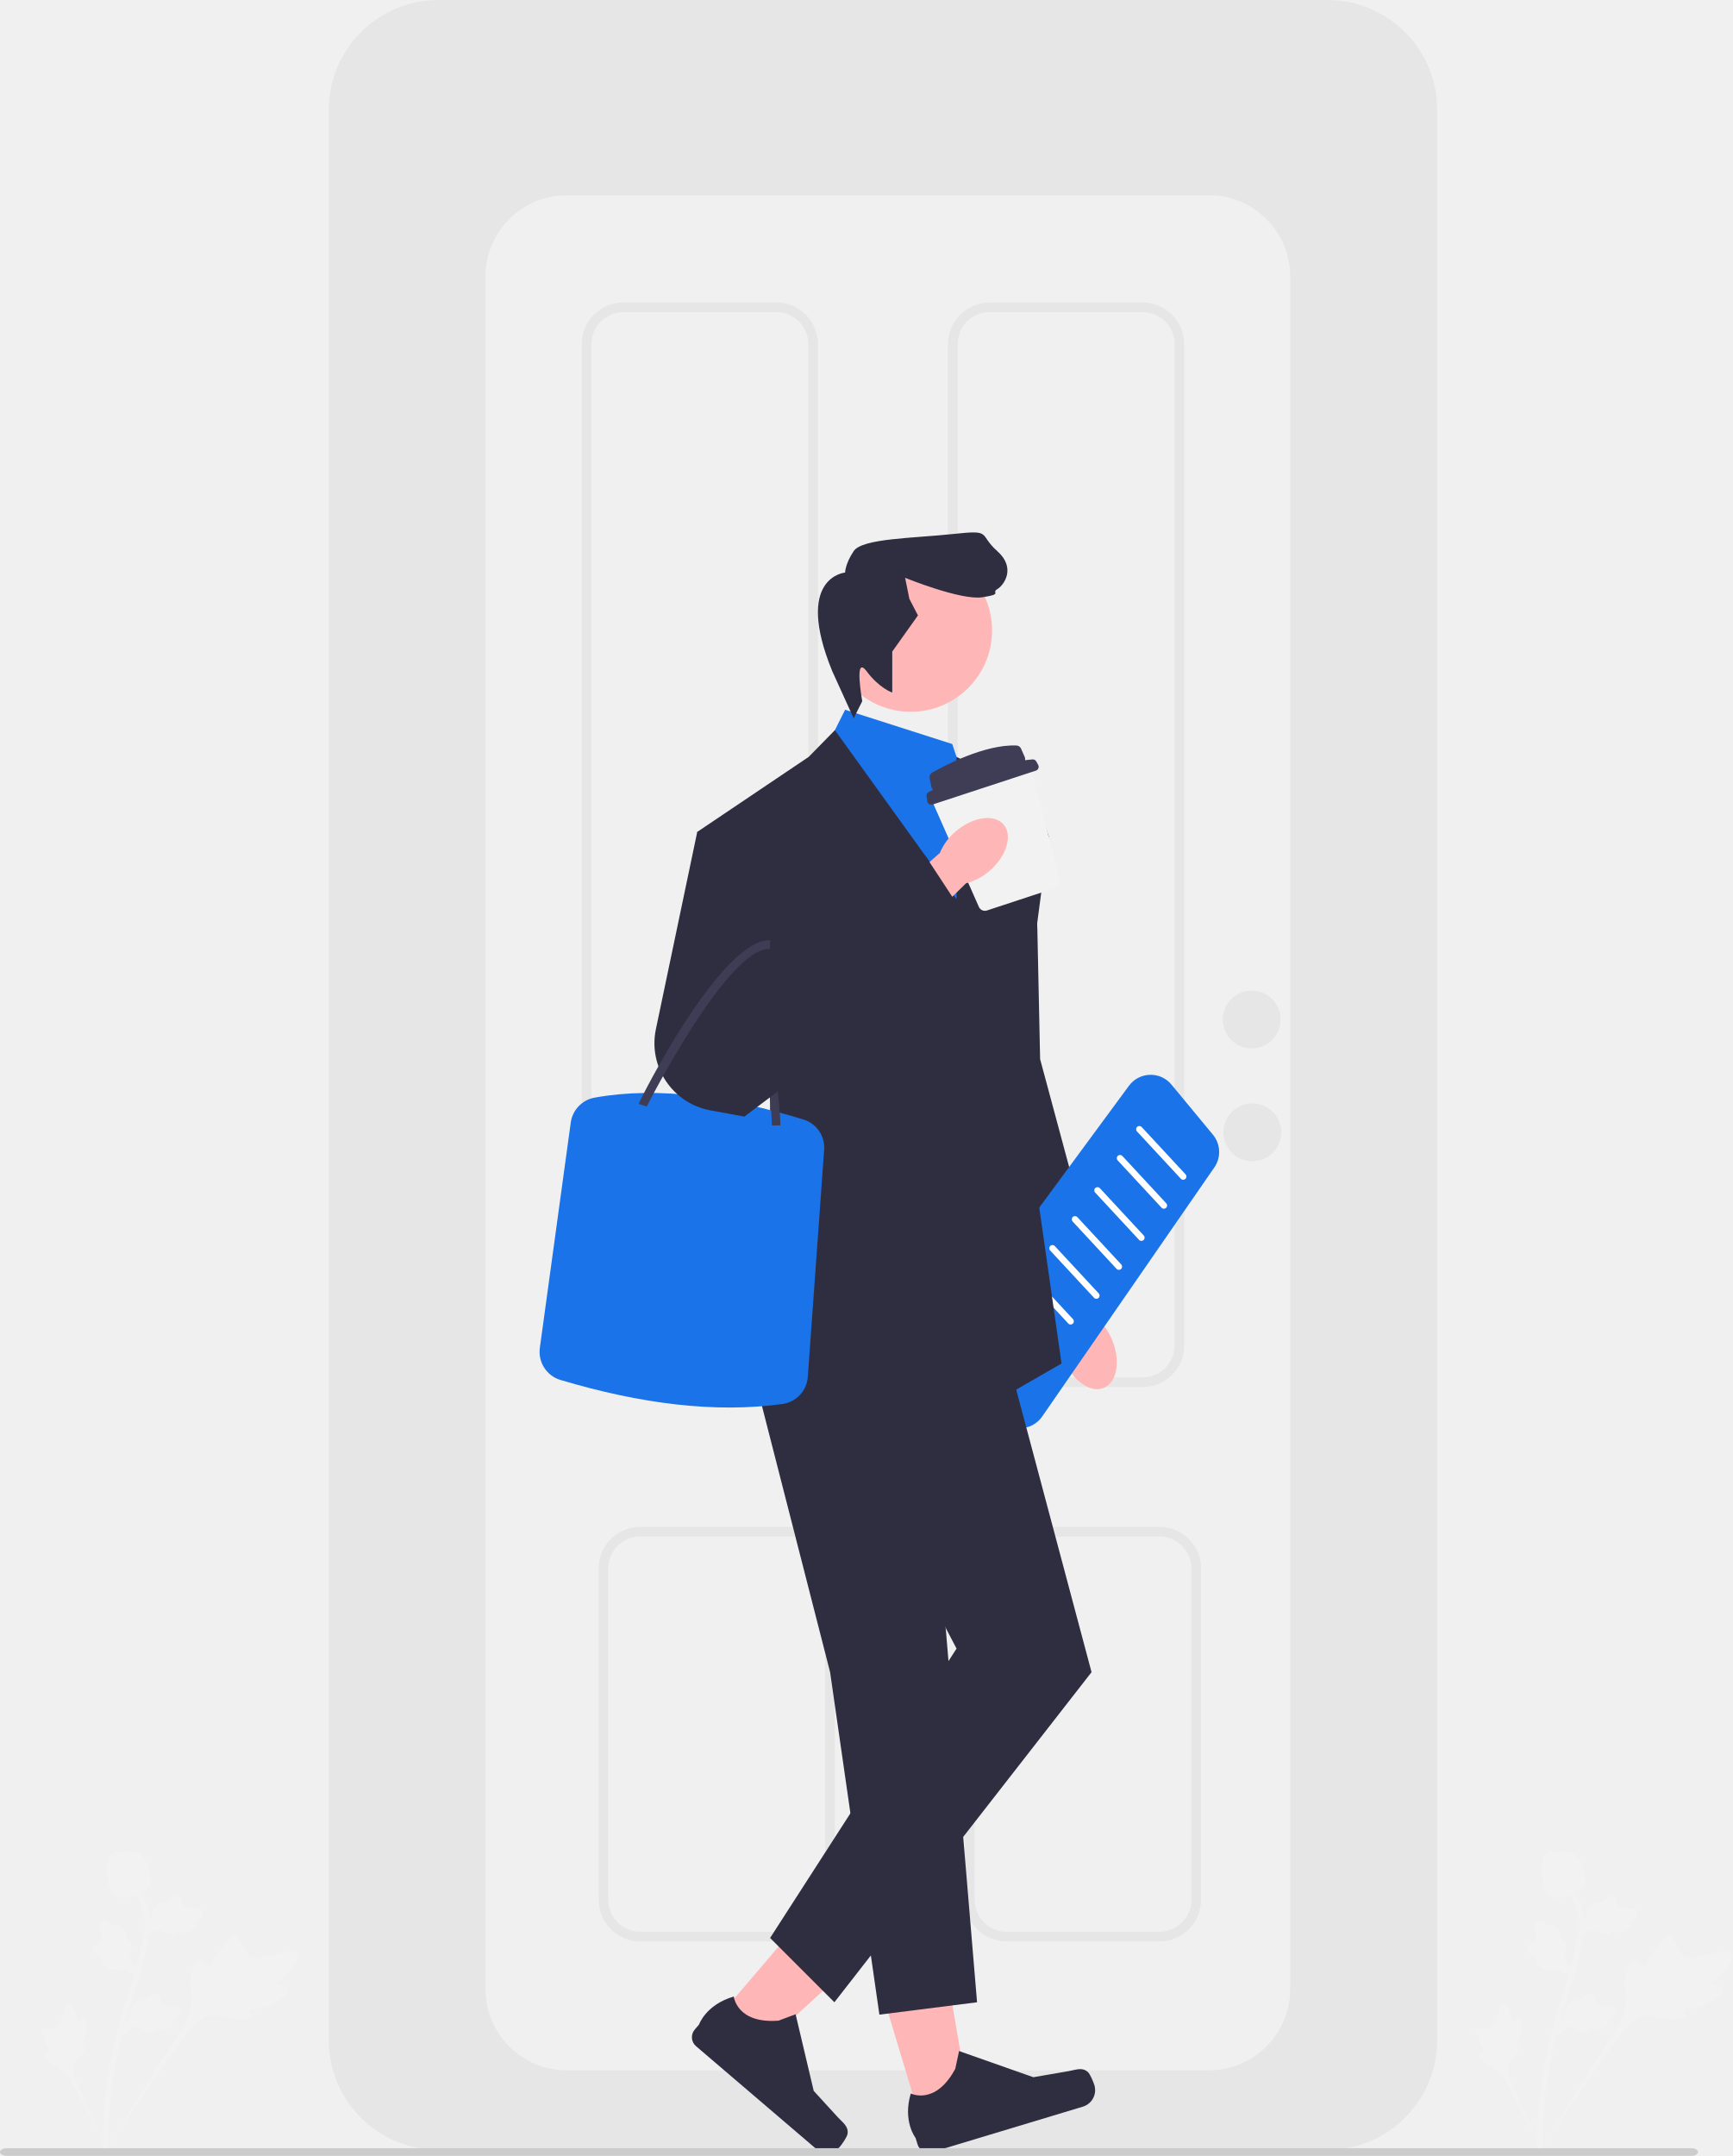
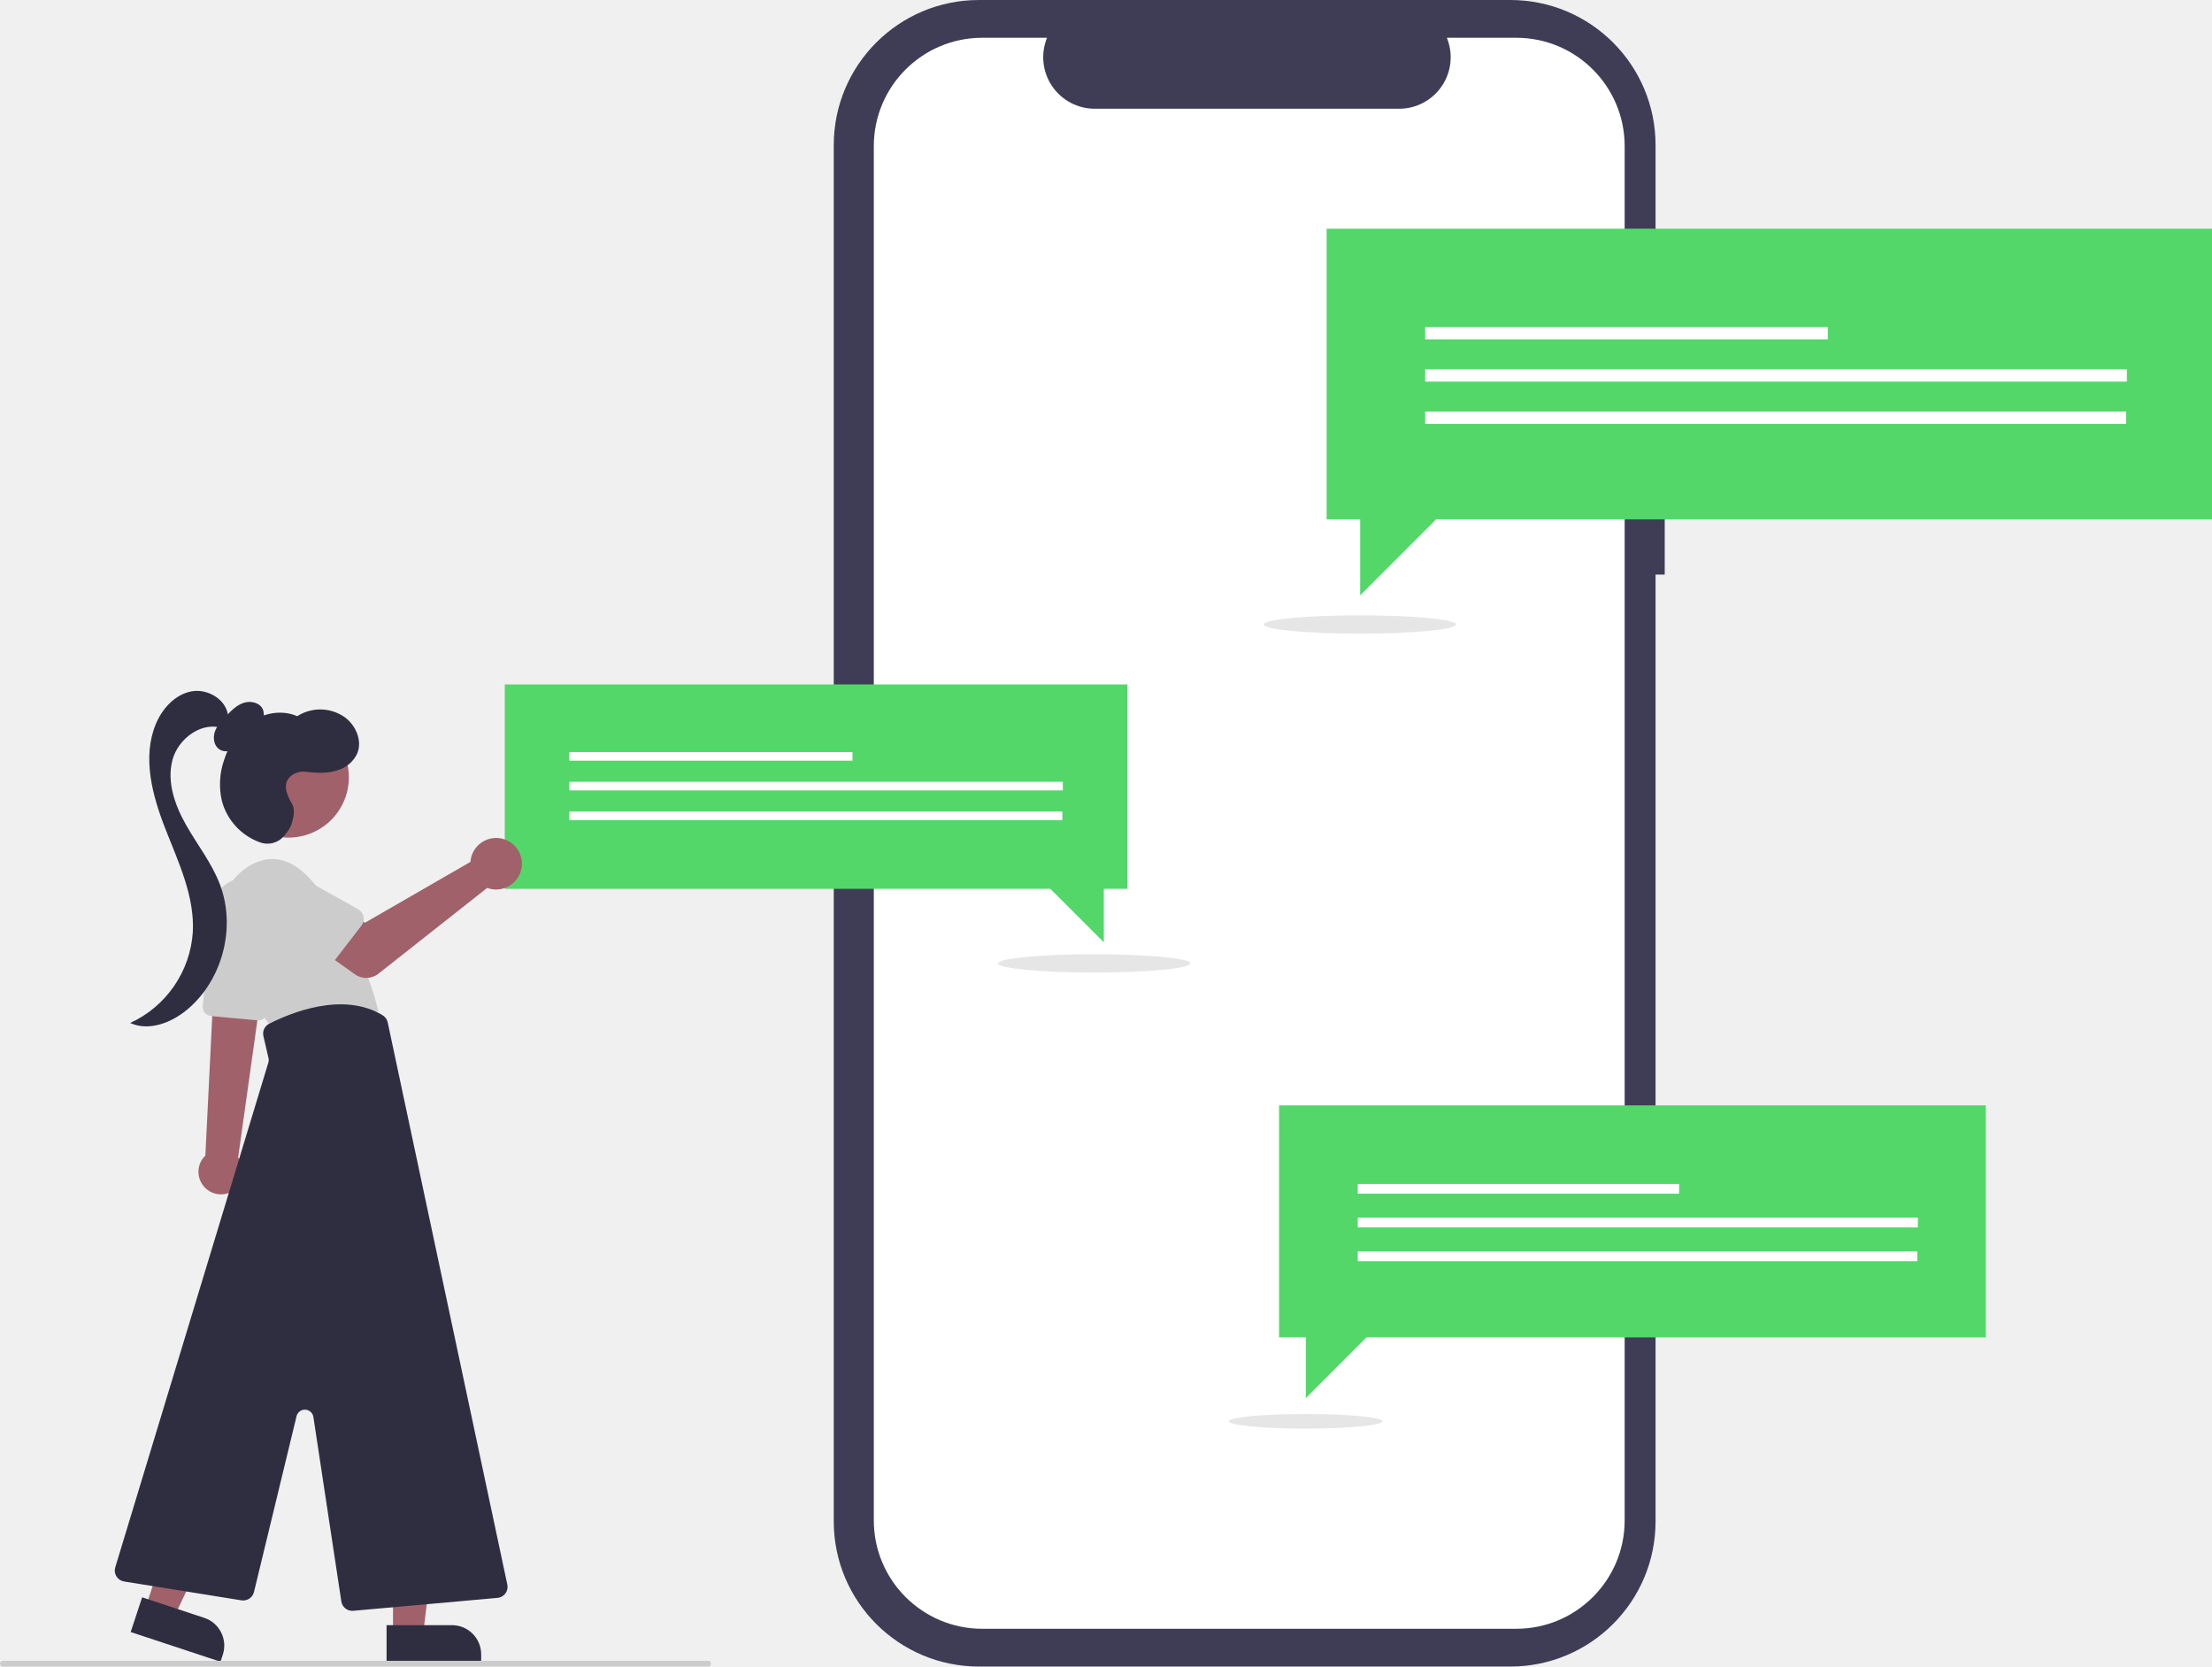
- <svg xmlns="http://www.w3.org/2000/svg" width="538.722" height="670.152" viewBox="0 0 538.722 670.152" role="img" artist="Katerina Limpitsouni" source="https://undraw.co/">
-   <g>
-     <path d="M535.788,618.089c-.354-1.084-3.039-.607-3.296-1.576-.257-.966,2.319-1.776,4.295-4.498,.356-.491,2.601-3.584,1.74-4.886-1.632-2.466-12.988,3.676-15.714,.229-.598-.756-.844-2.055-2.626-4.472-.709-.961-1.164-1.426-1.707-1.412-.771,.019-1.047,.984-2.259,2.732-1.818,2.621-2.474,2.292-3.671,4.439-.889,1.594-.994,2.613-1.635,2.673-.907,.085-1.282-1.9-2.39-1.977-1.131-.079-2.263,1.882-2.824,3.415-1.053,2.875-.401,5.073-.256,7.263,.157,2.38-.212,5.864-2.798,10.336l-24.392,38.862c5.238-7.922,20.108-29.526,26.099-37.45,1.729-2.288,3.588-4.585,6.449-5.017,2.754-.416,6.105,.947,10.782,.867,.546-.009,2.066-.054,2.436-.86,.306-.666-.453-1.245-.177-1.871,.37-.84,2.037-.48,4.308-1.037,1.601-.393,2.689-1.043,3.625-1.602,.282-.169,4.484-2.714,4.012-4.157h-0Z" fill="#f2f2f2" />
-     <path d="M471.902,627.162c-.634-.139-1.175,1.316-1.725,1.163-.548-.153-.202-1.651-.968-3.406-.138-.317-1.009-2.311-1.896-2.264-1.681,.089-1.943,7.435-4.421,7.779-.544,.075-1.252-.179-2.953-.001-.676,.071-1.036,.16-1.186,.431-.213,.384,.181,.798,.689,1.897,.762,1.648,.411,1.875,1.119,3.082,.526,.896,.995,1.242,.84,1.574-.22,.47-1.302,.081-1.66,.603-.365,.532,.271,1.654,.861,2.371,1.107,1.346,2.374,1.66,3.491,2.221,1.213,.61,2.817,1.796,4.266,4.355l12.036,23.184c-2.377-4.857-8.69-18.388-10.85-23.615-.624-1.509-1.215-3.084-.602-4.613,.59-1.472,2.226-2.723,3.537-5.042,.153-.271,.57-1.03,.281-1.444-.239-.342-.742-.137-.97-.453-.305-.424,.352-1.138,.734-2.414,.269-.899,.264-1.621,.26-2.241-.001-.187-.038-2.984-.882-3.169v0Z" fill="#f2f2f2" />
-     <path d="M483.909,632.819l.378-3.493,.232-.219c1.074-1.015,1.745-2.089,1.997-3.196,.04-.176,.071-.354,.103-.535,.126-.718,.282-1.611,.972-2.538,.386-.517,1.409-1.684,2.463-1.276,.285,.107,.477,.291,.61,.487,.033-.034,.068-.068,.104-.105,.455-.443,.774-.605,1.081-.761,.236-.12,.479-.244,.891-.573,.181-.144,.326-.275,.447-.384,.37-.33,.843-.717,1.491-.564,.687,.188,.923,.843,1.079,1.277,.279,.774,.365,1.306,.422,1.659,.02,.129,.044,.274,.062,.321,.15,.379,2.038,.477,2.748,.518,1.597,.087,2.978,.162,3.31,1.255,.238,.782-.258,1.635-1.519,2.603-.393,.301-.785,.509-1.127,.664,.21,.199,.378,.469,.388,.838h0c.023,.872-.872,1.542-2.659,1.993-.444,.113-1.042,.263-1.823,.226-.368-.018-.691-.075-.966-.127-.041,.157-.116,.32-.252,.474-.398,.455-1.04,.571-1.912,.314-.963-.268-1.723-.633-2.395-.954-.586-.279-1.092-.518-1.516-.583-.789-.11-1.525,.377-2.405,1.025l-2.206,1.655h-0Z" fill="#f2f2f2" />
-     <path d="M490.206,612.924l-3.475,.52-.271-.169c-1.254-.781-2.464-1.158-3.598-1.121-.18,.006-.36,.021-.544,.036-.727,.061-1.63,.136-2.702-.296-.598-.243-1.987-.935-1.859-2.059,.031-.302,.161-.535,.316-.714-.041-.024-.083-.048-.128-.075-.544-.328-.781-.595-1.01-.853-.176-.198-.357-.402-.781-.717-.186-.138-.348-.245-.485-.335-.413-.274-.907-.634-.924-1.299,.007-.712,.582-1.106,.962-1.368,.678-.466,1.171-.684,1.498-.829,.12-.052,.254-.112,.295-.142,.328-.242-.056-2.092-.196-2.79-.321-1.566-.599-2.922,.374-3.52,.696-.429,1.647-.165,2.903,.809,.391,.304,.691,.631,.928,.922,.139-.254,.358-.485,.712-.588h0c.838-.244,1.712,.452,2.602,2.066,.222,.401,.519,.941,.681,1.707,.076,.361,.103,.687,.122,.966,.162-0,.339,.031,.522,.123,.541,.269,.816,.861,.789,1.77-.015,.999-.175,1.828-.315,2.558-.121,.638-.224,1.188-.18,1.614,.093,.791,.751,1.379,1.602,2.066l2.16,1.714h-0Z" fill="#f2f2f2" />
-     <path d="M490.674,602.49l.378-3.493,.232-.219c1.074-1.015,1.745-2.089,1.997-3.196,.04-.176,.071-.354,.103-.535,.126-.718,.282-1.611,.972-2.538,.386-.517,1.409-1.684,2.463-1.276,.285,.107,.477,.291,.61,.487,.033-.034,.068-.068,.104-.105,.455-.443,.774-.605,1.081-.761,.236-.12,.479-.244,.891-.573,.181-.144,.326-.275,.447-.384,.37-.33,.843-.717,1.491-.564,.687,.188,.923,.843,1.079,1.277,.279,.774,.365,1.306,.422,1.659,.02,.129,.044,.274,.062,.321,.15,.379,2.038,.477,2.748,.518,1.597,.087,2.978,.162,3.31,1.255,.238,.782-.258,1.635-1.519,2.603-.393,.301-.785,.509-1.127,.664,.21,.199,.378,.469,.388,.838h0c.023,.872-.872,1.542-2.659,1.993-.444,.113-1.042,.263-1.823,.226-.368-.018-.691-.075-.966-.127-.041,.157-.116,.32-.252,.474-.398,.455-1.04,.571-1.912,.314-.963-.268-1.723-.633-2.395-.954-.586-.279-1.092-.518-1.516-.583-.789-.11-1.525,.377-2.405,1.025l-2.206,1.655h-0Z" fill="#f2f2f2" />
-     <path d="M479.407,669.415l-.614-.607,.011-.863-.011,.863-.854-.09c.004-.08-.002-.268-.008-.561-.033-1.607-.135-6.497,.546-14.011,.475-5.245,1.27-10.569,2.362-15.827,1.093-5.266,2.228-9.185,3.14-12.334,.688-2.375,1.382-4.628,2.06-6.823,1.809-5.863,3.516-11.402,4.574-17.719,.237-1.41,.728-4.346-.278-7.811-.584-2.01-1.584-3.901-2.972-5.62l1.344-1.085c1.532,1.9,2.638,3.995,3.286,6.226,1.116,3.842,.58,7.04,.323,8.577-1.076,6.429-2.801,12.021-4.628,17.941-.674,2.187-1.366,4.43-2.051,6.795-.903,3.12-2.028,7.005-3.107,12.203-1.079,5.195-1.864,10.454-2.334,15.633-.672,7.419-.571,12.237-.538,13.819,.017,.845,.021,1.022-.251,1.295v-0Z" fill="#f2f2f2" />
-     <path d="M483.675,589.999c-.069-.015-.139-.033-.208-.053-1.418-.397-2.555-1.553-3.381-3.433-.387-.884-.478-1.815-.66-3.671-.029-.286-.155-1.734,0-3.653,.101-1.254,.236-1.758,.577-2.153,.379-.441,.89-.693,1.429-.82,.015-.166,.069-.328,.177-.482,.444-.639,1.187-.376,1.59-.24,.203,.073,.456,.166,.741,.214,.447,.077,.715-.001,1.119-.118,.387-.112,.868-.252,1.533-.24,1.312,.018,2.284,.608,2.604,.802,1.687,1.014,2.269,2.631,2.943,4.503,.134,.375,.578,1.732,.682,3.479,.075,1.26-.09,1.776-.28,2.145-.387,.758-.979,1.11-2.449,1.85-1.536,.775-2.306,1.163-2.938,1.362-1.47,.462-2.393,.751-3.479,.509v0Z" fill="#f2f2f2" />
-   </g>
-   <g>
-     <path d="M89.788,618.089c-.354-1.084-3.039-.607-3.296-1.576-.257-.966,2.319-1.776,4.295-4.498,.356-.491,2.601-3.584,1.74-4.886-1.632-2.466-12.988,3.676-15.714,.229-.598-.756-.844-2.055-2.626-4.472-.709-.961-1.164-1.426-1.707-1.412-.771,.019-1.047,.984-2.259,2.732-1.818,2.621-2.474,2.292-3.671,4.439-.889,1.594-.994,2.613-1.635,2.673-.907,.085-1.282-1.9-2.39-1.977-1.131-.079-2.263,1.882-2.824,3.415-1.053,2.875-.401,5.073-.256,7.263,.157,2.38-.212,5.864-2.798,10.336l-24.392,38.862c5.238-7.922,20.108-29.526,26.099-37.45,1.729-2.288,3.588-4.585,6.449-5.017,2.754-.416,6.105,.947,10.782,.867,.546-.009,2.066-.054,2.436-.86,.306-.666-.453-1.245-.177-1.871,.37-.84,2.037-.48,4.308-1.037,1.601-.393,2.689-1.043,3.625-1.602,.282-.169,4.484-2.714,4.012-4.157h-0Z" fill="#f2f2f2" />
-     <path d="M25.902,627.162c-.634-.139-1.175,1.316-1.725,1.163-.548-.153-.202-1.651-.968-3.406-.138-.317-1.009-2.311-1.896-2.264-1.681,.089-1.943,7.435-4.421,7.779-.544,.075-1.252-.179-2.953-.001-.676,.071-1.036,.16-1.186,.431-.213,.384,.181,.798,.689,1.897,.762,1.648,.411,1.875,1.119,3.082,.526,.896,.995,1.242,.84,1.574-.22,.47-1.302,.081-1.66,.603-.365,.532,.271,1.654,.861,2.371,1.107,1.346,2.374,1.66,3.491,2.221,1.213,.61,2.817,1.796,4.266,4.355l12.036,23.184c-2.377-4.857-8.69-18.388-10.85-23.615-.624-1.509-1.215-3.084-.602-4.613,.59-1.472,2.226-2.723,3.537-5.042,.153-.271,.57-1.03,.281-1.444-.239-.342-.742-.137-.97-.453-.305-.424,.352-1.138,.734-2.414,.269-.899,.264-1.621,.26-2.241-.001-.187-.038-2.984-.882-3.169v0Z" fill="#f2f2f2" />
-     <path d="M37.909,632.819l.378-3.493,.232-.219c1.074-1.015,1.745-2.089,1.997-3.196,.04-.176,.071-.354,.103-.535,.126-.718,.282-1.611,.972-2.538,.386-.517,1.409-1.684,2.463-1.276,.285,.107,.477,.291,.61,.487,.033-.034,.068-.068,.104-.105,.455-.443,.774-.605,1.081-.761,.236-.12,.479-.244,.891-.573,.181-.144,.326-.275,.447-.384,.37-.33,.843-.717,1.491-.564,.687,.188,.923,.843,1.079,1.277,.279,.774,.365,1.306,.422,1.659,.02,.129,.044,.274,.062,.321,.15,.379,2.038,.477,2.748,.518,1.597,.087,2.978,.162,3.31,1.255,.238,.782-.258,1.635-1.519,2.603-.393,.301-.785,.509-1.127,.664,.21,.199,.378,.469,.388,.838h0c.023,.872-.872,1.542-2.659,1.993-.444,.113-1.042,.263-1.823,.226-.368-.018-.691-.075-.966-.127-.041,.157-.116,.32-.252,.474-.398,.455-1.04,.571-1.912,.314-.963-.268-1.723-.633-2.395-.954-.586-.279-1.092-.518-1.516-.583-.789-.11-1.525,.377-2.405,1.025l-2.206,1.655h-0Z" fill="#f2f2f2" />
-     <path d="M44.206,612.924l-3.475,.52-.271-.169c-1.254-.781-2.464-1.158-3.598-1.121-.18,.006-.36,.021-.544,.036-.727,.061-1.63,.136-2.702-.296-.598-.243-1.987-.935-1.859-2.059,.031-.302,.161-.535,.316-.714-.041-.024-.083-.048-.128-.075-.544-.328-.781-.595-1.01-.853-.176-.198-.357-.402-.781-.717-.186-.138-.348-.245-.485-.335-.413-.274-.907-.634-.924-1.299,.007-.712,.582-1.106,.962-1.368,.678-.466,1.171-.684,1.498-.829,.12-.052,.254-.112,.295-.142,.328-.242-.056-2.092-.196-2.79-.321-1.566-.599-2.922,.374-3.52,.696-.429,1.647-.165,2.903,.809,.391,.304,.691,.631,.928,.922,.139-.254,.358-.485,.712-.588h0c.838-.244,1.712,.452,2.602,2.066,.222,.401,.519,.941,.681,1.707,.076,.361,.103,.687,.122,.966,.162-0,.339,.031,.522,.123,.541,.269,.816,.861,.789,1.77-.015,.999-.175,1.828-.315,2.558-.121,.638-.224,1.188-.18,1.614,.093,.791,.751,1.379,1.602,2.066l2.16,1.714h-0Z" fill="#f2f2f2" />
-     <path d="M44.674,602.49l.378-3.493,.232-.219c1.074-1.015,1.745-2.089,1.997-3.196,.04-.176,.071-.354,.103-.535,.126-.718,.282-1.611,.972-2.538,.386-.517,1.409-1.684,2.463-1.276,.285,.107,.477,.291,.61,.487,.033-.034,.068-.068,.104-.105,.455-.443,.774-.605,1.081-.761,.236-.12,.479-.244,.891-.573,.181-.144,.326-.275,.447-.384,.37-.33,.843-.717,1.491-.564,.687,.188,.923,.843,1.079,1.277,.279,.774,.365,1.306,.422,1.659,.02,.129,.044,.274,.062,.321,.15,.379,2.038,.477,2.748,.518,1.597,.087,2.978,.162,3.31,1.255,.238,.782-.258,1.635-1.519,2.603-.393,.301-.785,.509-1.127,.664,.21,.199,.378,.469,.388,.838h0c.023,.872-.872,1.542-2.659,1.993-.444,.113-1.042,.263-1.823,.226-.368-.018-.691-.075-.966-.127-.041,.157-.116,.32-.252,.474-.398,.455-1.04,.571-1.912,.314-.963-.268-1.723-.633-2.395-.954-.586-.279-1.092-.518-1.516-.583-.789-.11-1.525,.377-2.405,1.025l-2.206,1.655h-0Z" fill="#f2f2f2" />
-     <path d="M33.407,669.415l-.614-.607,.011-.863-.011,.863-.854-.09c.004-.08-.002-.268-.008-.561-.033-1.607-.135-6.497,.546-14.011,.475-5.245,1.27-10.569,2.362-15.827,1.093-5.266,2.228-9.185,3.14-12.334,.688-2.375,1.382-4.628,2.06-6.823,1.809-5.863,3.516-11.402,4.574-17.719,.237-1.41,.728-4.346-.278-7.811-.584-2.01-1.584-3.901-2.972-5.62l1.344-1.085c1.532,1.9,2.638,3.995,3.286,6.226,1.116,3.842,.58,7.04,.323,8.577-1.076,6.429-2.801,12.021-4.628,17.941-.674,2.187-1.366,4.43-2.051,6.795-.903,3.12-2.028,7.005-3.107,12.203-1.079,5.195-1.864,10.454-2.334,15.633-.672,7.419-.571,12.237-.538,13.819,.017,.845,.021,1.022-.251,1.295v-0Z" fill="#f2f2f2" />
-     <path d="M37.675,589.999c-.069-.015-.139-.033-.208-.053-1.418-.397-2.555-1.553-3.381-3.433-.387-.884-.478-1.815-.66-3.671-.029-.286-.155-1.734,0-3.653,.101-1.254,.236-1.758,.577-2.153,.379-.441,.89-.693,1.429-.82,.015-.166,.069-.328,.177-.482,.444-.639,1.187-.376,1.59-.24,.203,.073,.456,.166,.741,.214,.447,.077,.715-.001,1.119-.118,.387-.112,.868-.252,1.533-.24,1.312,.018,2.284,.608,2.604,.802,1.687,1.014,2.269,2.631,2.943,4.503,.134,.375,.578,1.732,.682,3.479,.075,1.26-.09,1.776-.28,2.145-.387,.758-.979,1.11-2.449,1.85-1.536,.775-2.306,1.163-2.938,1.362-1.47,.462-2.393,.751-3.479,.509v0Z" fill="#f2f2f2" />
-   </g>
-   <g>
-     <path d="M412.702,0H136.352c-18.85,0-34.13,15.28-34.13,34.13V634.12c0,18.85,15.28,34.13,34.13,34.13H412.702c18.85,0,34.13-15.28,34.13-34.13V34.13c0-18.85-15.28-34.13-34.13-34.13Zm-11.56,618.22c0,13.98-11.34,25.31-25.32,25.31H176.232c-13.98,0-25.31-11.33-25.31-25.31V85.99c0-13.98,11.33-25.31,25.31-25.31h199.59c13.98,0,25.32,11.33,25.32,25.31V618.22Z" fill="#e6e6e6" />
-     <circle cx="389.151" cy="316.895" r="8.99" fill="#e6e6e6" />
-     <circle cx="389.365" cy="351.955" r="8.99" fill="#e6e6e6" />
-     <g>
-       <path d="M241.382,94.02h-47.58c-7.12,0-12.92,5.79-12.92,12.91V418.22c0,7.13,5.8,12.92,12.92,12.92h47.58c2.38,0,4.61-.65,6.53-1.77,2.34-1.37,4.2-3.46,5.3-5.96,.7-1.59,1.09-3.34,1.09-5.19V106.93c0-7.12-5.79-12.91-12.92-12.91Zm9.92,324.2c0,2.68-1.07,5.12-2.82,6.91l-.01,.01c-.18,.19-.36,.37-.56,.54-1.75,1.53-4.03,2.46-6.53,2.46h-47.58c-5.47,0-9.92-4.45-9.92-9.92V106.93c0-5.47,4.45-9.92,9.92-9.92h47.58c5.47,0,9.92,4.45,9.92,9.92V418.22Z" fill="#e6e6e6" />
-       <path d="M355.262,94.02h-47.59c-7.12,0-12.92,5.79-12.92,12.91V418.22c0,7.13,5.8,12.92,12.92,12.92h47.59c7.12,0,12.91-5.79,12.91-12.92V106.93c0-7.12-5.79-12.91-12.91-12.91Zm9.92,324.2c0,5.47-4.45,9.92-9.92,9.92h-47.59c-5.47,0-9.92-4.45-9.92-9.92V106.93c0-5.47,4.45-9.92,9.92-9.92h47.59c5.47,0,9.92,4.45,9.92,9.92V418.22Z" fill="#e6e6e6" />
-     </g>
-     <g>
-       <path d="M221.212,475.94l-13.35-.06v1.71h38.77c.43,0,.86,.03,1.28,.08v-1.6l-26.7-.13Zm31.46,.15c-1.44-.77-3.05-1.27-4.76-1.43-.42-.05-.85-.07-1.28-.07h-47.59c-1.96,0-3.81,.44-5.47,1.22-4.39,2.07-7.44,6.54-7.44,11.7v103.02c0,7.12,5.79,12.92,12.91,12.92h47.59c.43,0,.86-.02,1.28-.07,6.52-.64,11.63-6.16,11.63-12.85v-103.02c0-4.94-2.79-9.24-6.87-11.42Zm3.88,114.44c0,5.04-3.77,9.21-8.64,9.84-.42,.05-.85,.08-1.28,.08h-47.59c-5.47,0-9.92-4.45-9.92-9.92v-103.02c0-5.47,4.45-9.92,9.92-9.92h47.59c.43,0,.86,.03,1.28,.08,4.87,.63,8.64,4.8,8.64,9.84v103.02Zm-9.92-115.94h-25.42v3h25.42c.43,0,.86,.03,1.28,.08v-3.01c-.42-.05-.85-.07-1.28-.07Z" fill="#e6e6e6" />
-       <path d="M313.762,476.38v1.21h20.21v-1.11l-20.21-.1Zm53.7,.25c-1.61-1.03-3.47-1.72-5.46-1.95-.49-.06-.99-.09-1.5-.09h-47.59c-2.37,0-4.58,.64-6.49,1.76-3.84,2.24-6.42,6.41-6.42,11.16v103.02c0,7.12,5.79,12.92,12.91,12.92h47.59c7.12,0,12.92-5.8,12.92-12.92v-103.02c0-4.56-2.38-8.58-5.96-10.88Zm2.96,113.9c0,5.47-4.45,9.92-9.92,9.92h-47.59c-5.47,0-9.91-4.45-9.91-9.92v-103.02c0-5.47,4.44-9.92,9.91-9.92h47.59c5.47,0,9.92,4.45,9.92,9.92v103.02Z" fill="#e6e6e6" />
-     </g>
-   </g>
-   <path id="uuid-8943ba36-0713-4259-858d-a2e7cd96e868-1130" d="M330.858,422.73c2.661,6.486,8.164,10.37,12.291,8.676,4.127-1.694,5.315-8.324,2.652-14.812-1.028-2.606-2.665-4.928-4.775-6.772l-11.621-27.337-12.712,5.727,12.806,26.342c-.207,2.795,.259,5.598,1.359,8.176Z" fill="#ffb6b6" />
-   <path d="M303.391,250.591l6.663-2.665v0c7.842,12.199,12.156,26.329,12.465,40.828l.861,40.456,18.655,69.292-21.321,7.995-26.651-86.615,9.328-69.292Z" fill="#2f2e41" />
-   <path d="M317.135,443.924c-.838,0-1.688-.126-2.524-.387l-22.675-7.084c-2.624-.82-4.619-2.788-5.475-5.4s-.412-5.38,1.218-7.594l63.313-85.959c1.543-2.096,3.921-3.34,6.523-3.414,2.618-.079,5.046,1.035,6.705,3.041l12.904,15.597c2.386,2.884,2.566,7.048,.438,10.127l-53.542,77.445c-1.603,2.319-4.185,3.627-6.886,3.627Z" fill="#1A73E8" />
-   <path d="M367.868,366.709c-.269,0-.536-.107-.733-.32l-13.646-14.709c-.376-.405-.352-1.038,.053-1.413,.404-.375,1.038-.353,1.413,.053l13.646,14.709c.376,.404,.352,1.037-.053,1.413-.192,.179-.437,.267-.68,.267Z" fill="#fff" />
-   <path d="M361.868,375.709c-.269,0-.536-.107-.733-.32l-13.646-14.709c-.376-.405-.352-1.038,.053-1.413s1.038-.353,1.413,.053l13.646,14.709c.376,.404,.352,1.037-.053,1.413-.192,.179-.437,.267-.68,.267Z" fill="#fff" />
-   <path d="M354.868,385.709c-.269,0-.536-.107-.733-.32l-13.646-14.709c-.376-.404-.352-1.037,.053-1.413,.405-.375,1.038-.353,1.413,.054l13.646,14.709c.376,.404,.352,1.037-.053,1.413-.192,.179-.437,.267-.68,.267Z" fill="#fff" />
-   <path d="M347.868,394.709c-.269,0-.536-.107-.733-.32l-13.646-14.709c-.376-.404-.352-1.037,.053-1.413,.404-.375,1.038-.353,1.413,.054l13.646,14.709c.376,.404,.352,1.037-.053,1.413-.192,.179-.437,.267-.68,.267Z" fill="#fff" />
-   <path d="M340.868,403.709c-.269,0-.536-.107-.733-.32l-13.646-14.709c-.376-.404-.352-1.037,.053-1.413,.404-.376,1.038-.353,1.413,.054l13.646,14.709c.376,.404,.352,1.037-.053,1.413-.192,.179-.437,.267-.68,.267Z" fill="#fff" />
-   <path d="M332.868,411.709c-.269,0-.536-.107-.733-.32l-13.646-14.709c-.376-.404-.352-1.037,.053-1.413,.404-.376,1.038-.353,1.413,.054l13.646,14.709c.376,.404,.352,1.037-.053,1.413-.192,.179-.437,.267-.68,.267Z" fill="#fff" />
-   <g>
-     <polygon points="286.513 660.046 301.643 655.482 291.243 594.953 268.913 601.688 286.513 660.046" fill="#ffb6b6" />
-     <path d="M338.246,644.072h0c.71,.651,1.731,3.137,2.009,4.06h0c.855,2.836-.751,5.828-3.587,6.684l-46.855,14.129c-1.935,.583-3.976-.512-4.56-2.447l-.588-1.951s-4.086-5.164-1.493-13.829c0,0,7.637,3.87,13.827-7.665l1.186-5.523,23.09,8.131,10.875-1.871c2.379-.409,4.315-1.349,6.094,.283l0-0Z" fill="#2f2e41" />
-   </g>
-   <g>
-     <polygon points="222.104 628.435 234.118 638.7 279.434 597.247 261.702 582.095 222.104 628.435" fill="#ffb6b6" />
-     <path d="M263.496,663.337h0c-.164,.95-1.705,3.152-2.331,3.884h0c-1.924,2.252-5.31,2.517-7.562,.593l-37.204-31.795c-1.536-1.313-1.717-3.623-.404-5.159l1.324-1.549s2.138-6.228,10.831-8.728c0,0,.87,8.518,13.921,7.495l5.288-1.986,5.633,23.823,7.45,8.14c1.63,1.781,3.466,2.902,3.055,5.281l0,0Z" fill="#2f2e41" />
-   </g>
-   <circle cx="283.154" cy="195.961" r="25.284" fill="#ffb6b6" />
-   <polygon points="262.749 220.609 296.062 231.269 300.06 243.262 298.727 288.568 254.754 236.599 262.749 220.609" fill="#1A73E8" />
-   <polygon points="322.046 247.926 297.39 235.254 297.39 279.461 259.576 226.955 251.422 235.267 216.776 258.586 239.429 326.545 239.429 359.859 220.774 413.16 286.068 449.138 330.042 423.82 316.716 330.543 326.044 259.919 322.046 247.926" fill="#2f2e41" />
-   <polygon points="312.719 419.823 339.369 519.762 259.417 622.367 239.429 602.379 297.395 512.434 246.092 414.492 312.719 419.823" fill="#2f2e41" />
-   <polygon points="230.102 410.495 258.085 519.762 273.409 626.213 303.774 622.367 294.063 506.437 276.74 407.83 230.102 410.495" fill="#2f2e41" />
-   <path d="M277.407,215.279v-12.759l7.995-11.227-2.665-5.141-1.333-6.547s17.323,7.061,23.986,6.044,2.665-1.354,4.664-2.518,5.996-6.516,0-11.835-1.348-6.652-13.666-5.32-28.308,1.333-30.974,5.33-2.665,6.663-2.665,6.663c0,0-15.99,1.333-3.998,30.648l6.663,14.658,2.665-5.33s-2.665-14.658,1.333-9.328,7.995,6.663,7.995,6.663Z" fill="#2f2e41" />
-   <g>
-     <path d="M304.333,281.877l-14.393-32.573c-.234-.529-.234-1.135-.001-1.664,.233-.529,.681-.939,1.23-1.123l26.818-9.021c.542-.183,1.14-.13,1.642,.143,.502,.273,.871,.747,1.012,1.301l8.836,34.587c.267,1.046-.327,2.131-1.352,2.468l-21.262,7.007c-.216,.071-.435,.105-.65,.105-.796,0-1.542-.463-1.881-1.23Z" fill="#f2f2f2" />
-     <path d="M288.724,246.204c.351-.187,.822-.433,1.391-.72-.276-.23-.481-.55-.557-.933l-.532-2.661c-.138-.691,.18-1.391,.792-1.74,3.647-2.075,16.341-8.837,26.223-8.427,.618,.026,1.165,.41,1.413,.977l1.143,2.606c.141,.322,.169,.663,.104,.98,.77-.094,1.541-.177,2.315-.239,.485-.039,.946,.216,1.179,.643l.584,1.071c.371,.679,.034,1.528-.701,1.77l-32.158,10.548c-.732,.24-1.503-.239-1.612-1.001l-.229-1.604c-.074-.517,.184-1.023,.645-1.269Z" fill="#3f3d56" />
-   </g>
-   <path id="uuid-6ac075a0-6726-4d05-b93b-edb7bfd7649c-1131" d="M307.665,270.678c5.31-4.577,7.252-11.027,4.338-14.406-2.913-3.379-9.578-2.406-14.889,2.173-2.147,1.8-3.831,4.088-4.912,6.673l-22.252,19.678,9.457,10.246,20.933-20.486c2.716-.689,5.228-2.018,7.326-3.877Z" fill="#ffb6b6" />
-   <path d="M256.235,357.378l-5.084,70.618c-.311,4.322-3.613,7.823-7.905,8.414-20.911,2.878-44.08-.035-69.02-7.488-4.296-1.284-6.991-5.542-6.381-9.985l9.605-69.998c.538-3.923,3.538-7.065,7.436-7.763,20.296-3.636,42.22-.125,64.922,6.802,4.07,1.242,6.733,5.155,6.427,9.399Z" fill="#1A73E8" />
-   <path d="M226.027,313.592c10.749,.457,13.718,26.328,13.958,36.256l2.664-.064c-.038-1.559-1.101-38.186-16.508-38.855" fill="#3f3d56" />
-   <path d="M231.434,259.919l-14.658-1.333-12.855,61.307c-2.449,11.682,5.208,23.087,16.948,25.242l10.565,1.939,73.289-55.174-16.97-25.819-49.657,31.149-6.663-37.311Z" fill="#2f2e41" />
-   <path d="M239.466,292.273c-15.182-.65-40.466,49.47-40.91,50.865l2.539,.81c.103-.323,25.097-49.576,38.257-49.012" fill="#3f3d56" />
-   <path d="M0,668.915c0,.66,.925,1.19,2.078,1.19H525.848c1.152,0,2.077-.53,2.077-1.19,0-.66-.925-1.19-2.077-1.19H2.078c-1.152,0-2.078,.53-2.078,1.19Z" fill="#ccc" />
+ <svg xmlns="http://www.w3.org/2000/svg" width="965.998" height="727.778" viewBox="0 0 965.998 727.778" role="img" artist="Katerina Limpitsouni" source="https://undraw.co/">
+   <path d="M843.996,259.058h-3.999V149.513a63.402,63.402,0,0,0-63.402-63.402H544.509a63.402,63.402,0,0,0-63.402,63.402V750.487A63.402,63.402,0,0,0,544.509,813.889H776.596a63.402,63.402,0,0,0,63.402-63.402V337.034h3.999Z" transform="translate(-117.0008 -86.11101)" fill="#3f3d56" />
+   <path d="M779.154,102.606h-30.295a22.495,22.495,0,0,1-20.827,30.991H595.072A22.495,22.495,0,0,1,574.245,102.606h-28.296a47.348,47.348,0,0,0-47.348,47.348V750.046a47.348,47.348,0,0,0,47.348,47.348H779.154a47.348,47.348,0,0,0,47.348-47.348h0V149.954A47.348,47.348,0,0,0,779.154,102.606Z" transform="translate(-117.0008 -86.11101)" fill="#fff" />
+   <ellipse cx="593.858" cy="272.708" rx="42" ry="4" fill="#e6e6e6" />
+   <polygon points="965.998 99.868 579.346 99.868 579.346 226.799 593.992 226.799 593.992 259.997 627.189 226.799 965.998 226.799 965.998 99.868" fill="#53d769" />
+   <rect x="622.381" y="142.852" width="175.821" height="5.336" fill="#fff" />
+   <rect x="622.381" y="161.31" width="306.441" height="5.336" fill="#fff" />
+   <rect x="622.381" y="179.768" width="306.141" height="5.336" fill="#fff" />
+   <polygon points="867.219 482.708 558.58 482.708 558.58 584.029 570.271 584.029 570.271 610.528 596.77 584.029 867.219 584.029 867.219 482.708" fill="#53d769" />
+   <rect x="592.932" y="517.019" width="140.346" height="4.259" fill="#fff" />
+   <rect x="592.932" y="531.753" width="244.612" height="4.259" fill="#fff" />
+   <rect x="592.932" y="546.487" width="244.372" height="4.259" fill="#fff" />
+   <ellipse cx="570.163" cy="620.675" rx="33.526" ry="3.193" fill="#e6e6e6" />
+   <ellipse cx="477.858" cy="420.708" rx="42" ry="4" fill="#e6e6e6" />
+   <polygon points="220.435 298.894 492.342 298.894 492.342 388.157 482.042 388.157 482.042 411.502 458.697 388.157 220.435 388.157 220.435 298.894" fill="#53d769" />
+   <rect x="248.638" y="328.435" width="123.643" height="3.752" fill="#fff" />
+   <rect x="248.638" y="341.416" width="215.499" height="3.752" fill="#fff" />
+   <rect x="248.638" y="354.396" width="215.288" height="3.752" fill="#fff" />
+   <path d="M204.985,602.74a9.789,9.789,0,1,0,16.929-9.832,10.536,10.536,0,0,0-.922-1.308l8.234-58.689.247-1.758,1.673-11.976.247-1.726-.911.043-15.953.729-4.278.193-.536,10.925-3.034,61.423A9.775,9.775,0,0,0,204.985,602.74Z" transform="translate(-117.0008 -86.11101)" fill="#a0616a" />
+   <path d="M229.426,531.687l-20.258-1.858a3.999,3.999,0,0,1-3.607-4.328l3.757-42.127a15.36,15.36,0,1,1,30.495,3.6l-6.074,41.321a3.992,3.992,0,0,1-3.944,3.41C229.673,531.704,229.55,531.699,229.426,531.687Z" transform="translate(-117.0008 -86.11101)" fill="#ccc" />
+   <path d="M214.073,497.651a28.215,28.215,0,0,1,10.377-32.473c7.639-5.227,18.093-7.103,29.35,6.299C276.315,498.281,282.212,527.765,282.212,527.765l-46.102,7.505S220.43,516.106,214.073,497.651Z" transform="translate(-117.0008 -86.11101)" fill="#ccc" />
+   <polygon points="171.635 713.464 184.779 713.464 191.032 662.764 171.633 662.765 171.635 713.464" fill="#a0616a" />
+   <path d="M285.819,795.819H327.13a0,0,0,0,1,0,0V811.78a0,0,0,0,1,0,0H298.566a12.747,12.747,0,0,1-12.747-12.747v-3.214A0,0,0,0,1,285.819,795.819Z" transform="translate(495.9852 1521.474) rotate(179.9974)" fill="#2f2e41" />
+   <polygon points="63.569 702.001 76.049 706.126 97.899 659.951 79.48 653.863 63.569 702.001" fill="#a0616a" />
+   <path d="M175.526,789.741h41.311a0,0,0,0,1,0,0V805.702a0,0,0,0,1,0,0H188.273a12.747,12.747,0,0,1-12.747-12.747V789.741A0,0,0,0,1,175.526,789.741Z" transform="translate(15.10144 1530.598) rotate(-161.7098)" fill="#2f2e41" />
+   <circle cx="243.011" cy="425.552" r="26.333" transform="translate(-291.3413 82.60127) rotate(-28.66321)" fill="#a0616a" />
+   <path d="M266.067,785.461l-12.207-80.566a3.752,3.752,0,0,0-7.357-.321l-18.589,76.779a4.86,4.86,0,0,1-5.455,3.629l-51.275-8.241a4.825,4.825,0,0,1-3.852-6.165l66.86-220.429a3.755,3.755,0,0,0,.065-1.932l-2.226-9.646a4.807,4.807,0,0,1,2.495-5.375c9.104-4.646,32.159-14.303,49.567-3.724a4.879,4.879,0,0,1,2.229,3.138L338.553,778.092a4.825,4.825,0,0,1-4.289,5.81l-62.996,5.641q-.218.019-.432.019A4.833,4.833,0,0,1,266.067,785.461Z" transform="translate(-117.0008 -86.11101)" fill="#2f2e41" />
+   <path d="M225.55,406.947a19.921,19.921,0,0,0,5.206-4.524,6.757,6.757,0,0,0,1.04-6.537c-1.33-2.935-5.284-3.865-8.347-2.864s-5.43,3.401-7.669,5.718c-1.972,2.042-4,4.173-4.936,6.853s-.455,6.077,1.872,7.703c2.283,1.596,5.566.942,7.762-.771s3.556-4.257,4.852-6.722Z" transform="translate(-117.0008 -86.11101)" fill="#2f2e41" />
+   <path d="M216.631,399.444c-.146-7.42-8.603-12.74-15.907-11.425s-12.918,7.542-15.728,14.411c-5.938,14.512-1.48,31.07,4.241,45.669s12.801,29.419,11.967,45.076a47.094,47.094,0,0,1-27.356,39.674c8.243,3.736,18.096-.124,25.023-5.948,15.383-12.936,21.321-35.966,14.11-54.727-3.556-9.254-9.824-17.17-14.717-25.792s-8.483-18.782-5.957-28.368,13.278-17.35,22.469-13.637Z" transform="translate(-117.0008 -86.11101)" fill="#2f2e41" />
+   <path d="M244.59,437.238c-2.295-3.879-4.613-8.972-.416-12.363a8.646,8.646,0,0,1,6.487-1.715c4.731.57,9.882.805,14.461-.913a13.556,13.556,0,0,0,7.864-7.066c2.364-5.601-.596-12.407-5.538-15.947a18.654,18.654,0,0,0-20.647-.365c-6.4-2.827-14.166-1.57-19.981,2.322s-9.794,10.124-11.955,16.779a32.386,32.386,0,0,0-.989,17.813,26.474,26.474,0,0,0,16.422,18.097,9.533,9.533,0,0,0,9.416-1.397s3.629-3.168,4.765-6.984C245.35,442.566,245.817,439.31,244.59,437.238Z" transform="translate(-117.0008 -86.11101)" fill="#2f2e41" />
+   <path d="M322.709,460.734a11.284,11.284,0,0,0-.257,1.758l-46.057,26.57-11.195-6.445-11.934,15.624,18.709,13.335a8.577,8.577,0,0,0,10.291-.251l47.492-37.467a11.254,11.254,0,1,0-7.05-13.125Z" transform="translate(-117.0008 -86.11101)" fill="#a0616a" />
+   <path d="M274.856,490.321,259.971,509.613a4.825,4.825,0,0,1-7.295.4l-16.851-17.499a13.399,13.399,0,0,1,16.432-21.169l21.135,11.818a4.825,4.825,0,0,1,1.464,7.158Z" transform="translate(-117.0008 -86.11101)" fill="#ccc" />
+   <path d="M426.274,813.889H118.253a1.252,1.252,0,0,1,0-2.504h308.021a1.252,1.252,0,0,1,0,2.504Z" transform="translate(-117.0008 -86.11101)" fill="#ccc" />
</svg>
